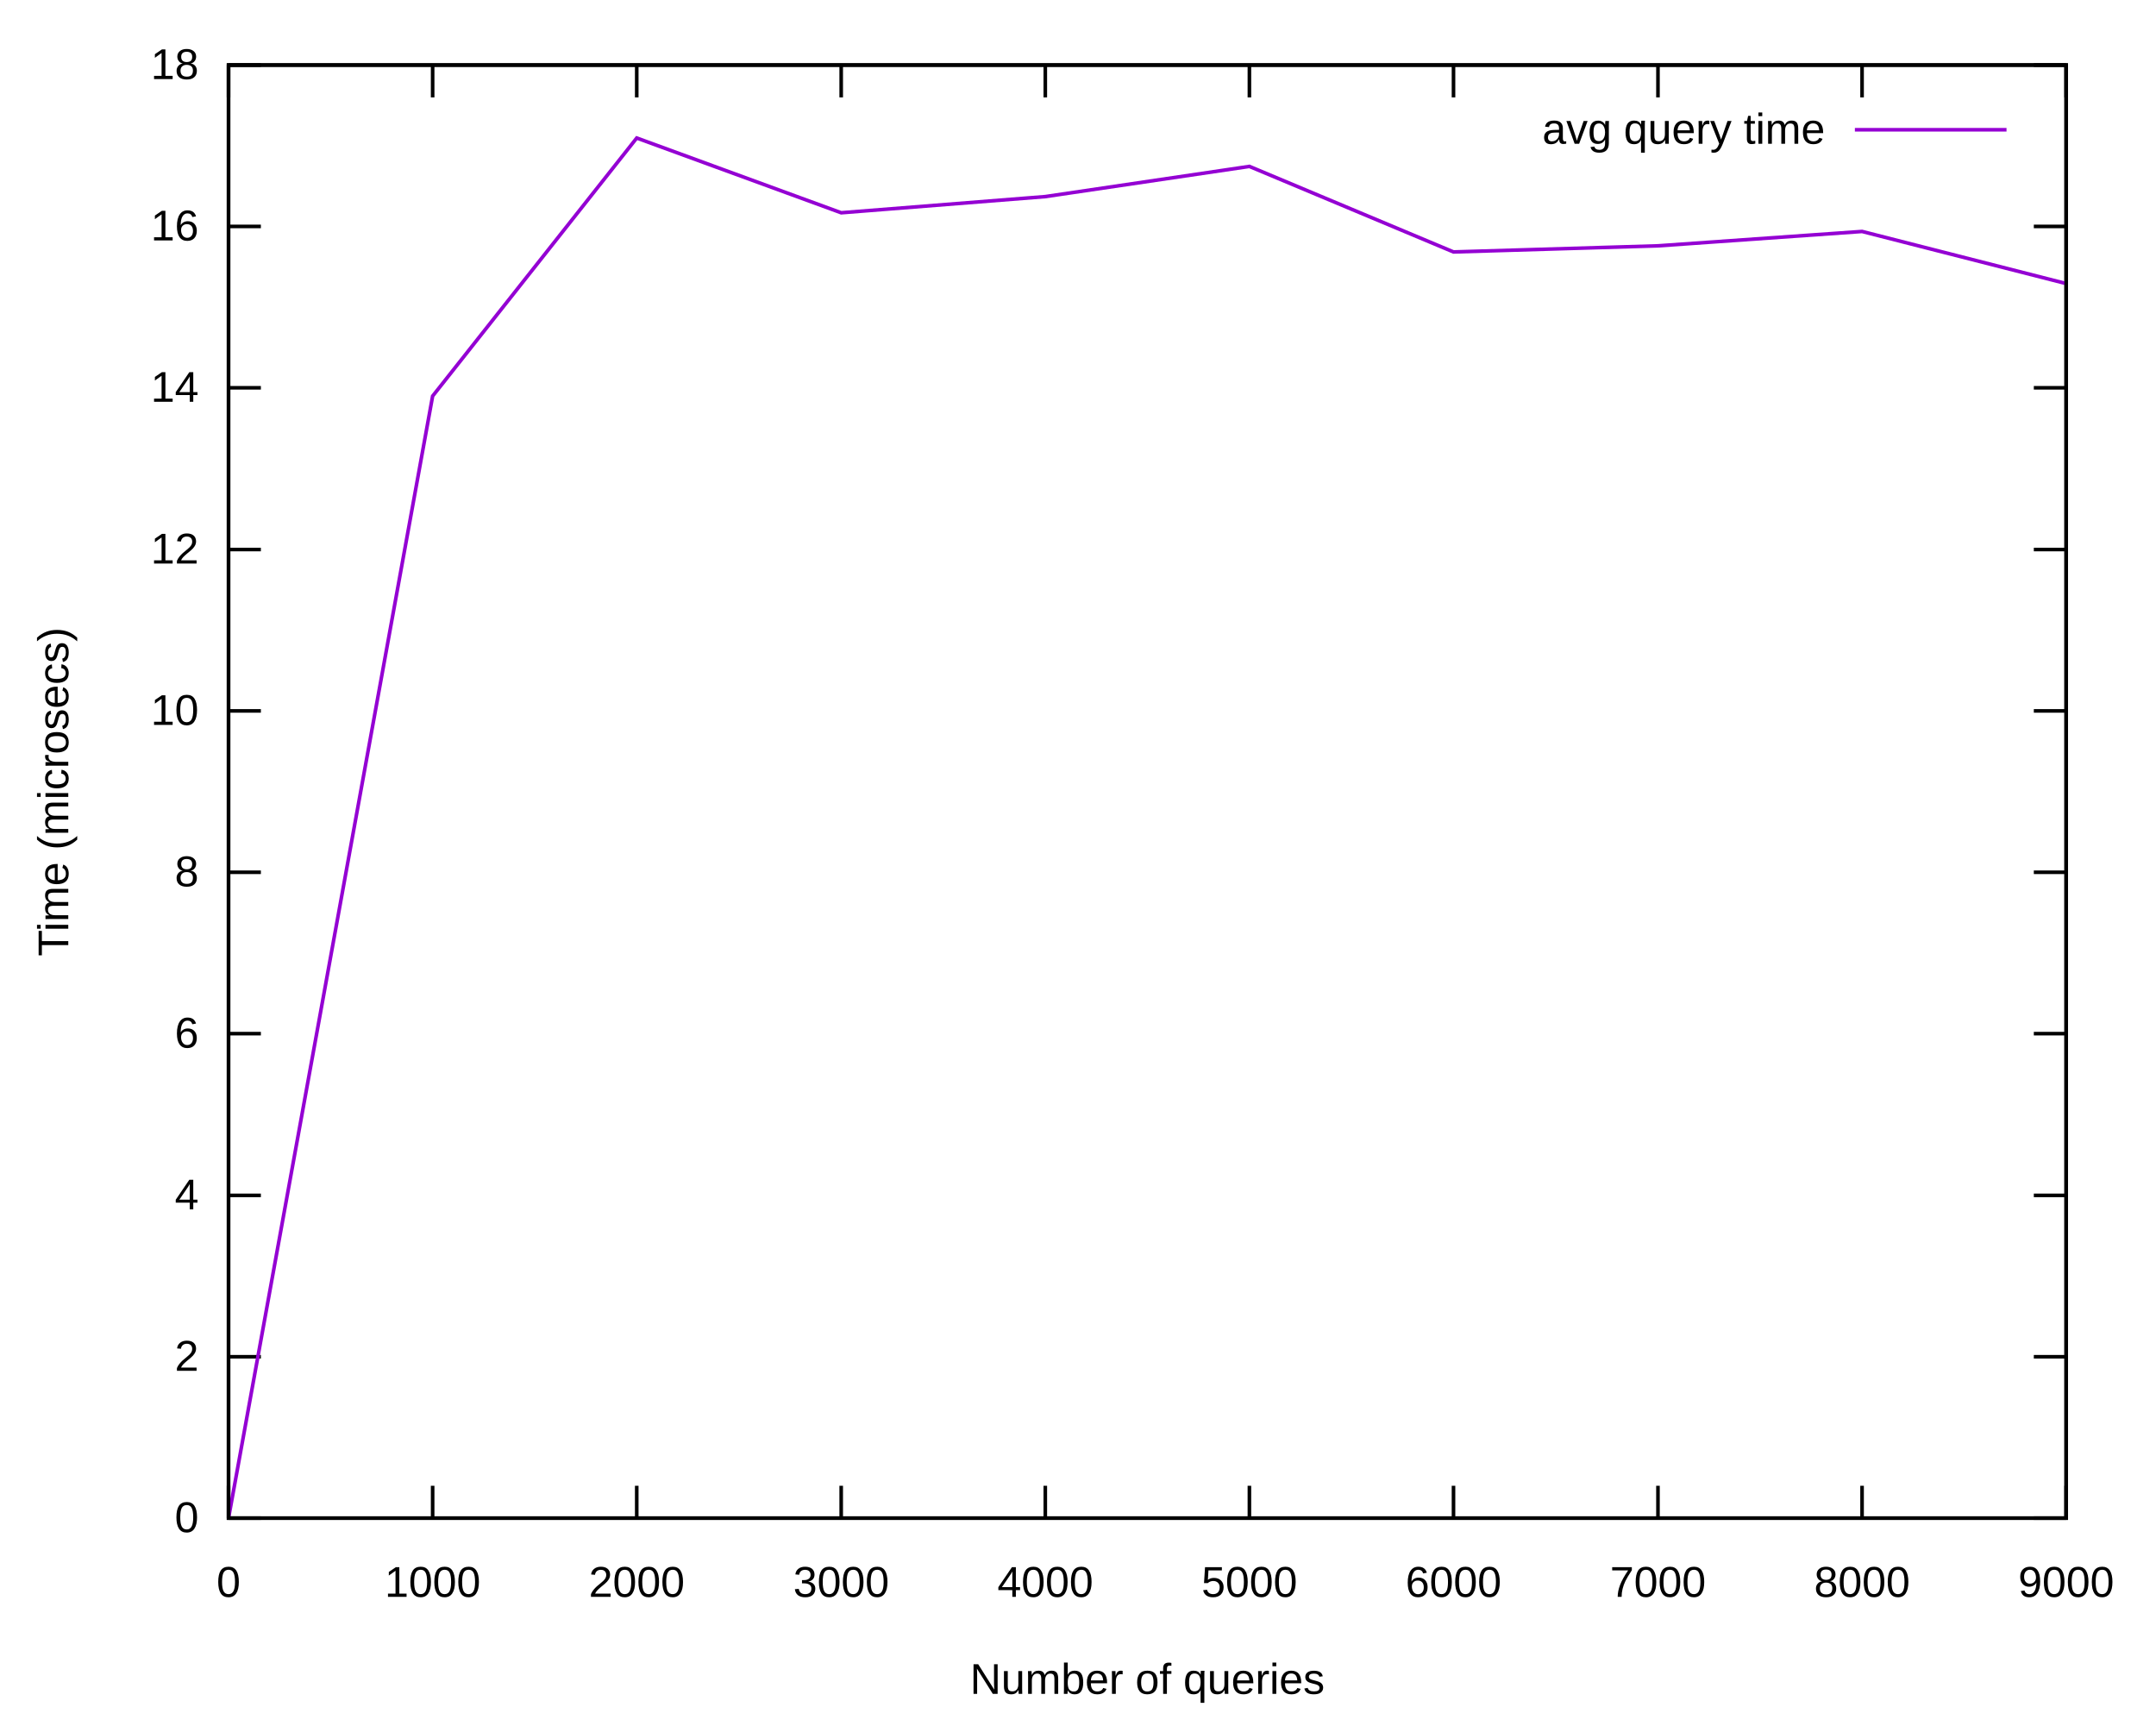
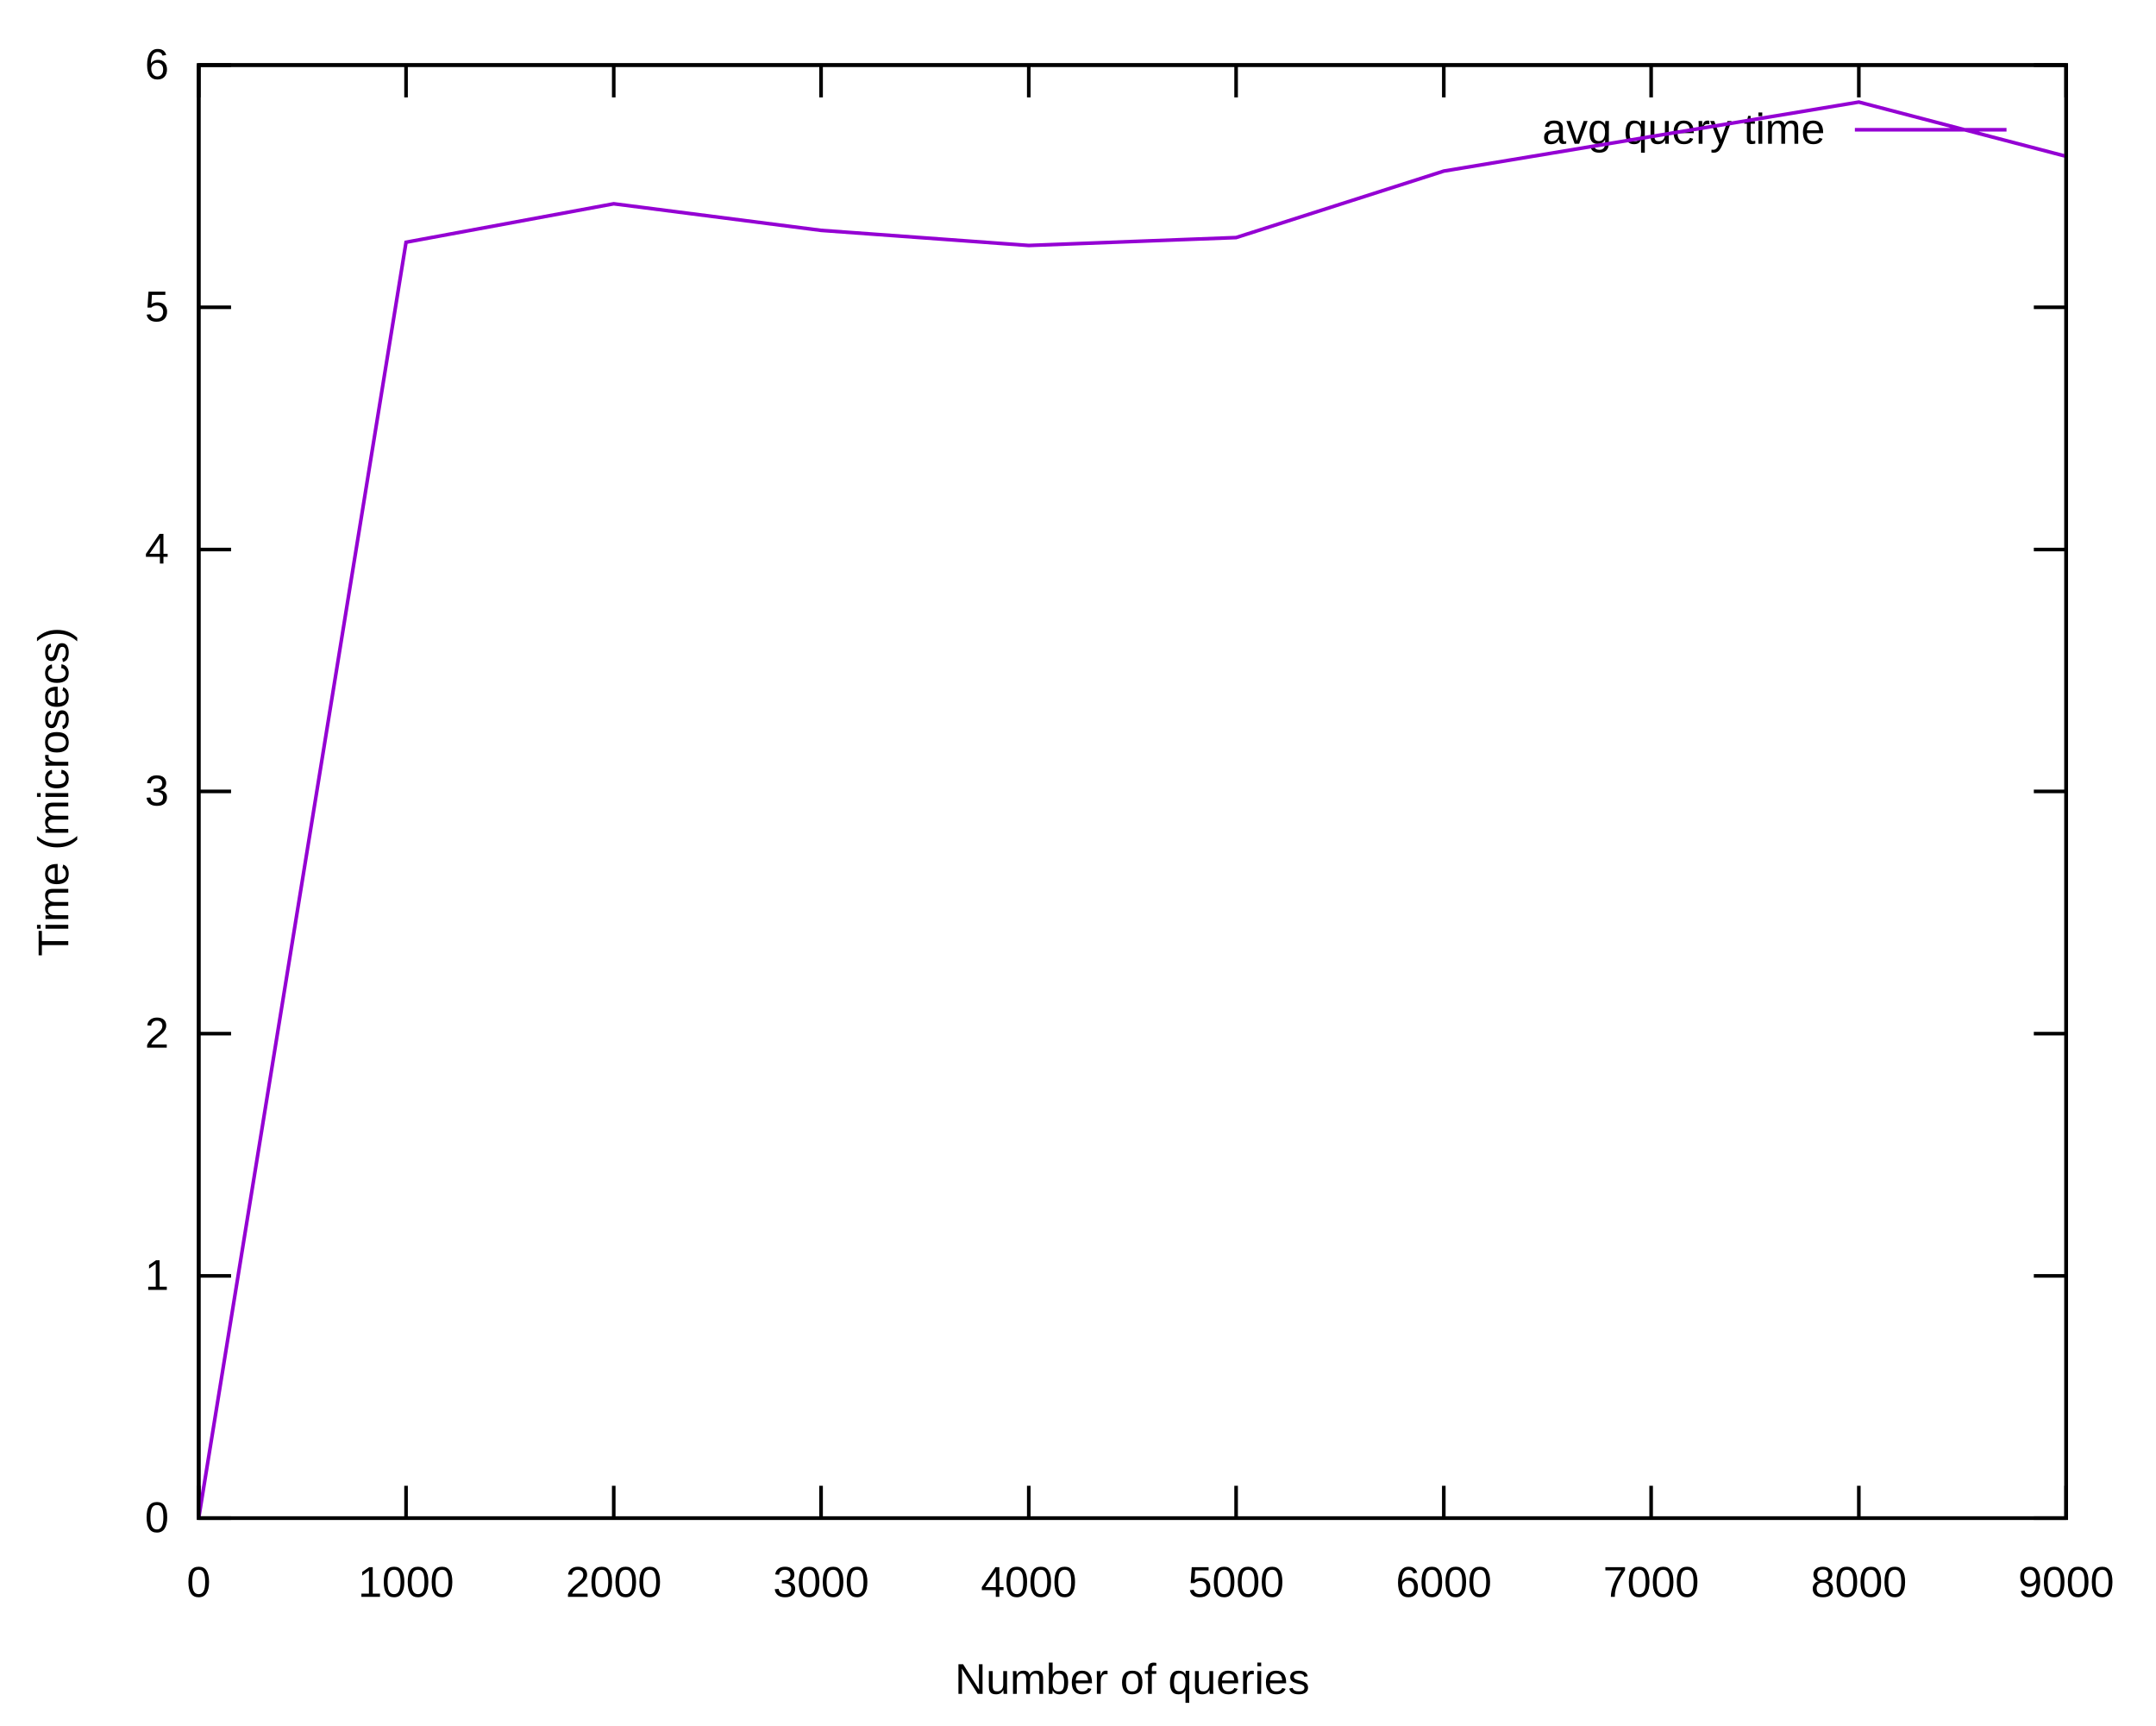
<svg xmlns="http://www.w3.org/2000/svg" xmlns:xlink="http://www.w3.org/1999/xlink" width="600" height="480" viewBox="0 0 600 480">
  <g id="gnuplot_canvas">
    <rect x="0" y="0" width="600" height="480" fill="none" />
    <defs>
      <circle id="gpDot" r="0.5" stroke-width="0.5" stroke="currentColor" />
      <path id="gpPt0" stroke-width="0.222" stroke="currentColor" d="M-1,0 h2 M0,-1 v2" />
      <path id="gpPt1" stroke-width="0.222" stroke="currentColor" d="M-1,-1 L1,1 M1,-1 L-1,1" />
      <path id="gpPt2" stroke-width="0.222" stroke="currentColor" d="M-1,0 L1,0 M0,-1 L0,1 M-1,-1 L1,1 M-1,1 L1,-1" />
      <rect id="gpPt3" stroke-width="0.222" stroke="currentColor" x="-1" y="-1" width="2" height="2" />
      <rect id="gpPt4" stroke-width="0.222" stroke="currentColor" fill="currentColor" x="-1" y="-1" width="2" height="2" />
      <circle id="gpPt5" stroke-width="0.222" stroke="currentColor" cx="0" cy="0" r="1" />
      <use xlink:href="#gpPt5" id="gpPt6" fill="currentColor" stroke="none" />
      <path id="gpPt7" stroke-width="0.222" stroke="currentColor" d="M0,-1.33 L-1.33,0.67 L1.33,0.67 z" />
      <use xlink:href="#gpPt7" id="gpPt8" fill="currentColor" stroke="none" />
      <use xlink:href="#gpPt7" id="gpPt9" stroke="currentColor" transform="rotate(180)" />
      <use xlink:href="#gpPt9" id="gpPt10" fill="currentColor" stroke="none" />
      <use xlink:href="#gpPt3" id="gpPt11" stroke="currentColor" transform="rotate(45)" />
      <use xlink:href="#gpPt11" id="gpPt12" fill="currentColor" stroke="none" />
      <path id="gpPt13" stroke-width="0.222" stroke="currentColor" d="M0,1.330 L1.265,0.411 L0.782,-1.067 L-0.782,-1.076 L-1.265,0.411 z" />
      <use xlink:href="#gpPt13" id="gpPt14" fill="currentColor" stroke="none" />
      <filter id="textbox" filterUnits="objectBoundingBox" x="0" y="0" height="1" width="1">
        <feFlood flood-color="white" flood-opacity="1" result="bgnd" />
        <feComposite in="SourceGraphic" in2="bgnd" operator="atop" />
      </filter>
      <filter id="greybox" filterUnits="objectBoundingBox" x="0" y="0" height="1" width="1">
        <feFlood flood-color="lightgrey" flood-opacity="1" result="grey" />
        <feComposite in="SourceGraphic" in2="grey" operator="atop" />
      </filter>
    </defs>
    <g fill="none" color="white" stroke="currentColor" stroke-width="1.00" stroke-linecap="butt" stroke-linejoin="miter">
</g>
    <g fill="none" color="black" stroke="currentColor" stroke-width="1.00" stroke-linecap="butt" stroke-linejoin="miter">
-       <path stroke="black" d="M63.6,422.4 L72.6,422.4 M575.0,422.4 L566.0,422.4  " />
-       <g transform="translate(55.3,426.3)" stroke="none" fill="black" font-family="Arial" font-size="12.00" text-anchor="end">
+       <path stroke="black" d="M55.3,422.4 L64.3,422.4 M575.0,422.4 L566.0,422.4  " />
+       <g transform="translate(47.0,426.3)" stroke="none" fill="black" font-family="Arial" font-size="12.00" text-anchor="end">
        <text>
          <tspan font-family="Arial"> 0</tspan>
        </text>
      </g>
    </g>
    <g fill="none" color="black" stroke="currentColor" stroke-width="1.00" stroke-linecap="butt" stroke-linejoin="miter">
-       <path stroke="black" d="M63.6,377.5 L72.6,377.5 M575.0,377.5 L566.0,377.5  " />
-       <g transform="translate(55.3,381.4)" stroke="none" fill="black" font-family="Arial" font-size="12.00" text-anchor="end">
+       <path stroke="black" d="M55.3,355.0 L64.3,355.0 M575.0,355.0 L566.0,355.0  " />
+       <g transform="translate(47.0,358.9)" stroke="none" fill="black" font-family="Arial" font-size="12.00" text-anchor="end">
+         <text>
+           <tspan font-family="Arial"> 1</tspan>
+         </text>
+       </g>
+     </g>
+     <g fill="none" color="black" stroke="currentColor" stroke-width="1.00" stroke-linecap="butt" stroke-linejoin="miter">
+       <path stroke="black" d="M55.3,287.6 L64.3,287.6 M575.0,287.6 L566.0,287.6  " />
+       <g transform="translate(47.0,291.5)" stroke="none" fill="black" font-family="Arial" font-size="12.00" text-anchor="end">
        <text>
          <tspan font-family="Arial"> 2</tspan>
        </text>
      </g>
    </g>
    <g fill="none" color="black" stroke="currentColor" stroke-width="1.00" stroke-linecap="butt" stroke-linejoin="miter">
-       <path stroke="black" d="M63.6,332.6 L72.6,332.6 M575.0,332.6 L566.0,332.6  " />
-       <g transform="translate(55.3,336.5)" stroke="none" fill="black" font-family="Arial" font-size="12.00" text-anchor="end">
+       <path stroke="black" d="M55.3,220.2 L64.3,220.2 M575.0,220.2 L566.0,220.2  " />
+       <g transform="translate(47.0,224.1)" stroke="none" fill="black" font-family="Arial" font-size="12.00" text-anchor="end">
+         <text>
+           <tspan font-family="Arial"> 3</tspan>
+         </text>
+       </g>
+     </g>
+     <g fill="none" color="black" stroke="currentColor" stroke-width="1.00" stroke-linecap="butt" stroke-linejoin="miter">
+       <path stroke="black" d="M55.3,152.9 L64.3,152.9 M575.0,152.9 L566.0,152.9  " />
+       <g transform="translate(47.0,156.8)" stroke="none" fill="black" font-family="Arial" font-size="12.00" text-anchor="end">
        <text>
          <tspan font-family="Arial"> 4</tspan>
        </text>
      </g>
    </g>
    <g fill="none" color="black" stroke="currentColor" stroke-width="1.00" stroke-linecap="butt" stroke-linejoin="miter">
-       <path stroke="black" d="M63.6,287.6 L72.6,287.6 M575.0,287.6 L566.0,287.6  " />
-       <g transform="translate(55.3,291.5)" stroke="none" fill="black" font-family="Arial" font-size="12.00" text-anchor="end">
+       <path stroke="black" d="M55.3,85.5 L64.3,85.5 M575.0,85.5 L566.0,85.5  " />
+       <g transform="translate(47.0,89.4)" stroke="none" fill="black" font-family="Arial" font-size="12.00" text-anchor="end">
+         <text>
+           <tspan font-family="Arial"> 5</tspan>
+         </text>
+       </g>
+     </g>
+     <g fill="none" color="black" stroke="currentColor" stroke-width="1.00" stroke-linecap="butt" stroke-linejoin="miter">
+       <path stroke="black" d="M55.3,18.1 L64.3,18.1 M575.0,18.1 L566.0,18.1  " />
+       <g transform="translate(47.0,22.0)" stroke="none" fill="black" font-family="Arial" font-size="12.00" text-anchor="end">
        <text>
          <tspan font-family="Arial"> 6</tspan>
        </text>
      </g>
    </g>
    <g fill="none" color="black" stroke="currentColor" stroke-width="1.00" stroke-linecap="butt" stroke-linejoin="miter">
-       <path stroke="black" d="M63.6,242.7 L72.6,242.7 M575.0,242.7 L566.0,242.7  " />
-       <g transform="translate(55.3,246.6)" stroke="none" fill="black" font-family="Arial" font-size="12.00" text-anchor="end">
-         <text>
-           <tspan font-family="Arial"> 8</tspan>
-         </text>
-       </g>
-     </g>
-     <g fill="none" color="black" stroke="currentColor" stroke-width="1.00" stroke-linecap="butt" stroke-linejoin="miter">
-       <path stroke="black" d="M63.6,197.8 L72.6,197.8 M575.0,197.8 L566.0,197.8  " />
-       <g transform="translate(55.3,201.7)" stroke="none" fill="black" font-family="Arial" font-size="12.00" text-anchor="end">
-         <text>
-           <tspan font-family="Arial"> 10</tspan>
-         </text>
-       </g>
-     </g>
-     <g fill="none" color="black" stroke="currentColor" stroke-width="1.00" stroke-linecap="butt" stroke-linejoin="miter">
-       <path stroke="black" d="M63.6,152.9 L72.6,152.9 M575.0,152.9 L566.0,152.9  " />
-       <g transform="translate(55.3,156.8)" stroke="none" fill="black" font-family="Arial" font-size="12.00" text-anchor="end">
-         <text>
-           <tspan font-family="Arial"> 12</tspan>
-         </text>
-       </g>
-     </g>
-     <g fill="none" color="black" stroke="currentColor" stroke-width="1.00" stroke-linecap="butt" stroke-linejoin="miter">
-       <path stroke="black" d="M63.6,107.9 L72.6,107.9 M575.0,107.9 L566.0,107.9  " />
-       <g transform="translate(55.3,111.8)" stroke="none" fill="black" font-family="Arial" font-size="12.00" text-anchor="end">
-         <text>
-           <tspan font-family="Arial"> 14</tspan>
-         </text>
-       </g>
-     </g>
-     <g fill="none" color="black" stroke="currentColor" stroke-width="1.00" stroke-linecap="butt" stroke-linejoin="miter">
-       <path stroke="black" d="M63.6,63.0 L72.6,63.0 M575.0,63.0 L566.0,63.0  " />
-       <g transform="translate(55.3,66.9)" stroke="none" fill="black" font-family="Arial" font-size="12.00" text-anchor="end">
-         <text>
-           <tspan font-family="Arial"> 16</tspan>
-         </text>
-       </g>
-     </g>
-     <g fill="none" color="black" stroke="currentColor" stroke-width="1.00" stroke-linecap="butt" stroke-linejoin="miter">
-       <path stroke="black" d="M63.6,18.1 L72.6,18.1 M575.0,18.1 L566.0,18.1  " />
-       <g transform="translate(55.3,22.0)" stroke="none" fill="black" font-family="Arial" font-size="12.00" text-anchor="end">
-         <text>
-           <tspan font-family="Arial"> 18</tspan>
-         </text>
-       </g>
-     </g>
-     <g fill="none" color="black" stroke="currentColor" stroke-width="1.00" stroke-linecap="butt" stroke-linejoin="miter">
-       <path stroke="black" d="M63.6,422.4 L63.6,413.4 M63.6,18.1 L63.6,27.1  " />
-       <g transform="translate(63.6,444.3)" stroke="none" fill="black" font-family="Arial" font-size="12.00" text-anchor="middle">
+       <path stroke="black" d="M55.3,422.4 L55.3,413.4 M55.3,18.1 L55.3,27.1  " />
+       <g transform="translate(55.3,444.3)" stroke="none" fill="black" font-family="Arial" font-size="12.00" text-anchor="middle">
        <text>
          <tspan font-family="Arial"> 0</tspan>
        </text>
      </g>
    </g>
    <g fill="none" color="black" stroke="currentColor" stroke-width="1.00" stroke-linecap="butt" stroke-linejoin="miter">
-       <path stroke="black" d="M120.4,422.4 L120.4,413.4 M120.4,18.1 L120.4,27.1  " />
-       <g transform="translate(120.4,444.3)" stroke="none" fill="black" font-family="Arial" font-size="12.00" text-anchor="middle">
+       <path stroke="black" d="M113.0,422.4 L113.0,413.4 M113.0,18.1 L113.0,27.1  " />
+       <g transform="translate(113.0,444.3)" stroke="none" fill="black" font-family="Arial" font-size="12.00" text-anchor="middle">
        <text>
          <tspan font-family="Arial"> 1000</tspan>
        </text>
      </g>
    </g>
    <g fill="none" color="black" stroke="currentColor" stroke-width="1.00" stroke-linecap="butt" stroke-linejoin="miter">
-       <path stroke="black" d="M177.2,422.4 L177.2,413.4 M177.2,18.1 L177.2,27.1  " />
-       <g transform="translate(177.2,444.3)" stroke="none" fill="black" font-family="Arial" font-size="12.00" text-anchor="middle">
+       <path stroke="black" d="M170.8,422.4 L170.8,413.4 M170.8,18.1 L170.8,27.1  " />
+       <g transform="translate(170.8,444.3)" stroke="none" fill="black" font-family="Arial" font-size="12.00" text-anchor="middle">
        <text>
          <tspan font-family="Arial"> 2000</tspan>
        </text>
      </g>
    </g>
    <g fill="none" color="black" stroke="currentColor" stroke-width="1.00" stroke-linecap="butt" stroke-linejoin="miter">
-       <path stroke="black" d="M234.1,422.4 L234.1,413.4 M234.1,18.1 L234.1,27.1  " />
-       <g transform="translate(234.1,444.3)" stroke="none" fill="black" font-family="Arial" font-size="12.00" text-anchor="middle">
+       <path stroke="black" d="M228.5,422.4 L228.5,413.4 M228.5,18.1 L228.5,27.1  " />
+       <g transform="translate(228.5,444.3)" stroke="none" fill="black" font-family="Arial" font-size="12.00" text-anchor="middle">
        <text>
          <tspan font-family="Arial"> 3000</tspan>
        </text>
      </g>
    </g>
    <g fill="none" color="black" stroke="currentColor" stroke-width="1.00" stroke-linecap="butt" stroke-linejoin="miter">
-       <path stroke="black" d="M290.9,422.4 L290.9,413.4 M290.9,18.1 L290.9,27.1  " />
-       <g transform="translate(290.9,444.3)" stroke="none" fill="black" font-family="Arial" font-size="12.00" text-anchor="middle">
+       <path stroke="black" d="M286.3,422.4 L286.3,413.4 M286.3,18.1 L286.3,27.1  " />
+       <g transform="translate(286.3,444.3)" stroke="none" fill="black" font-family="Arial" font-size="12.00" text-anchor="middle">
        <text>
          <tspan font-family="Arial"> 4000</tspan>
        </text>
      </g>
    </g>
    <g fill="none" color="black" stroke="currentColor" stroke-width="1.00" stroke-linecap="butt" stroke-linejoin="miter">
-       <path stroke="black" d="M347.7,422.4 L347.7,413.4 M347.7,18.1 L347.7,27.1  " />
-       <g transform="translate(347.7,444.3)" stroke="none" fill="black" font-family="Arial" font-size="12.00" text-anchor="middle">
+       <path stroke="black" d="M344.0,422.4 L344.0,413.4 M344.0,18.1 L344.0,27.1  " />
+       <g transform="translate(344.0,444.3)" stroke="none" fill="black" font-family="Arial" font-size="12.00" text-anchor="middle">
        <text>
          <tspan font-family="Arial"> 5000</tspan>
        </text>
      </g>
    </g>
    <g fill="none" color="black" stroke="currentColor" stroke-width="1.00" stroke-linecap="butt" stroke-linejoin="miter">
-       <path stroke="black" d="M404.5,422.4 L404.5,413.4 M404.5,18.1 L404.5,27.1  " />
-       <g transform="translate(404.5,444.3)" stroke="none" fill="black" font-family="Arial" font-size="12.00" text-anchor="middle">
+       <path stroke="black" d="M401.8,422.4 L401.8,413.4 M401.8,18.1 L401.8,27.1  " />
+       <g transform="translate(401.8,444.3)" stroke="none" fill="black" font-family="Arial" font-size="12.00" text-anchor="middle">
        <text>
          <tspan font-family="Arial"> 6000</tspan>
        </text>
      </g>
    </g>
    <g fill="none" color="black" stroke="currentColor" stroke-width="1.00" stroke-linecap="butt" stroke-linejoin="miter">
-       <path stroke="black" d="M461.4,422.4 L461.4,413.4 M461.4,18.1 L461.4,27.1  " />
-       <g transform="translate(461.4,444.3)" stroke="none" fill="black" font-family="Arial" font-size="12.00" text-anchor="middle">
+       <path stroke="black" d="M459.5,422.4 L459.5,413.4 M459.5,18.1 L459.5,27.1  " />
+       <g transform="translate(459.5,444.3)" stroke="none" fill="black" font-family="Arial" font-size="12.00" text-anchor="middle">
        <text>
          <tspan font-family="Arial"> 7000</tspan>
        </text>
      </g>
    </g>
    <g fill="none" color="black" stroke="currentColor" stroke-width="1.00" stroke-linecap="butt" stroke-linejoin="miter">
-       <path stroke="black" d="M518.2,422.4 L518.2,413.4 M518.2,18.1 L518.2,27.1  " />
-       <g transform="translate(518.2,444.3)" stroke="none" fill="black" font-family="Arial" font-size="12.00" text-anchor="middle">
+       <path stroke="black" d="M517.3,422.4 L517.3,413.4 M517.3,18.1 L517.3,27.1  " />
+       <g transform="translate(517.3,444.3)" stroke="none" fill="black" font-family="Arial" font-size="12.00" text-anchor="middle">
        <text>
          <tspan font-family="Arial"> 8000</tspan>
        </text>
      </g>
    </g>
    <g fill="none" color="black" stroke="currentColor" stroke-width="1.00" stroke-linecap="butt" stroke-linejoin="miter">
      <path stroke="black" d="M575.0,422.4 L575.0,413.4 M575.0,18.1 L575.0,27.1  " />
      <g transform="translate(575.0,444.3)" stroke="none" fill="black" font-family="Arial" font-size="12.00" text-anchor="middle">
        <text>
          <tspan font-family="Arial"> 9000</tspan>
        </text>
      </g>
    </g>
    <g fill="none" color="black" stroke="currentColor" stroke-width="1.00" stroke-linecap="butt" stroke-linejoin="miter">
</g>
    <g fill="none" color="black" stroke="currentColor" stroke-width="1.00" stroke-linecap="butt" stroke-linejoin="miter">
-       <path stroke="black" d="M63.6,18.1 L63.6,422.4 L575.0,422.4 L575.0,18.1 L63.6,18.1 Z  " />
+       <path stroke="black" d="M55.3,18.1 L55.3,422.4 L575.0,422.4 L575.0,18.1 L55.3,18.1 Z  " />
    </g>
    <g fill="none" color="black" stroke="currentColor" stroke-width="1.00" stroke-linecap="butt" stroke-linejoin="miter">
      <g transform="translate(19.0,220.3) rotate(270)" stroke="none" fill="black" font-family="Arial" font-size="12.00" text-anchor="middle">
        <text>
          <tspan font-family="Arial">Time (microsecs)</tspan>
        </text>
      </g>
    </g>
    <g fill="none" color="black" stroke="currentColor" stroke-width="1.00" stroke-linecap="butt" stroke-linejoin="miter">
-       <g transform="translate(319.3,471.3)" stroke="none" fill="black" font-family="Arial" font-size="12.00" text-anchor="middle">
+       <g transform="translate(315.1,471.3)" stroke="none" fill="black" font-family="Arial" font-size="12.00" text-anchor="middle">
        <text>
          <tspan font-family="Arial">Number of queries</tspan>
        </text>
      </g>
    </g>
    <g fill="none" color="black" stroke="currentColor" stroke-width="1.00" stroke-linecap="butt" stroke-linejoin="miter">
</g>
    <g id="gnuplot_plot_1">
      <g fill="none" color="black" stroke="currentColor" stroke-width="1.00" stroke-linecap="butt" stroke-linejoin="miter">
        <g transform="translate(507.9,40.0)" stroke="none" fill="black" font-family="Arial" font-size="12.00" text-anchor="end">
          <text>
            <tspan font-family="Arial">avg query time</tspan>
          </text>
        </g>
      </g>
      <g fill="none" color="black" stroke="currentColor" stroke-width="1.00" stroke-linecap="butt" stroke-linejoin="miter">
-         <path stroke="rgb(148,   0, 211)" d="M516.2,36.1 L558.4,36.1 M63.6,422.4 L120.4,110.2 L177.2,38.4 L234.1,59.2 L290.9,54.7 L347.7,46.3   L404.5,70.1 L461.4,68.4 L518.2,64.4 L575.0,78.9  " />
+         <path stroke="rgb(148,   0, 211)" d="M516.2,36.1 L558.4,36.1 M55.3,422.4 L113.0,67.4 L170.8,56.7 L228.5,64.1 L286.3,68.3 L344.0,66.1   L401.8,47.6 L459.5,38.0 L517.3,28.4 L575.0,43.5  " />
      </g>
    </g>
    <g fill="none" color="white" stroke="rgb(148,   0, 211)" stroke-width="2.00" stroke-linecap="butt" stroke-linejoin="miter">
</g>
    <g fill="none" color="black" stroke="currentColor" stroke-width="2.00" stroke-linecap="butt" stroke-linejoin="miter">
</g>
    <g fill="none" color="black" stroke="black" stroke-width="1.00" stroke-linecap="butt" stroke-linejoin="miter">
</g>
    <g fill="none" color="black" stroke="currentColor" stroke-width="1.00" stroke-linecap="butt" stroke-linejoin="miter">
-       <path stroke="black" d="M63.6,18.1 L63.6,422.4 L575.0,422.4 L575.0,18.1 L63.6,18.1 Z  " />
+       <path stroke="black" d="M55.3,18.1 L55.3,422.4 L575.0,422.4 L575.0,18.1 L55.3,18.1 Z  " />
    </g>
    <g fill="none" color="black" stroke="currentColor" stroke-width="1.00" stroke-linecap="butt" stroke-linejoin="miter">
</g>
  </g>
</svg>
